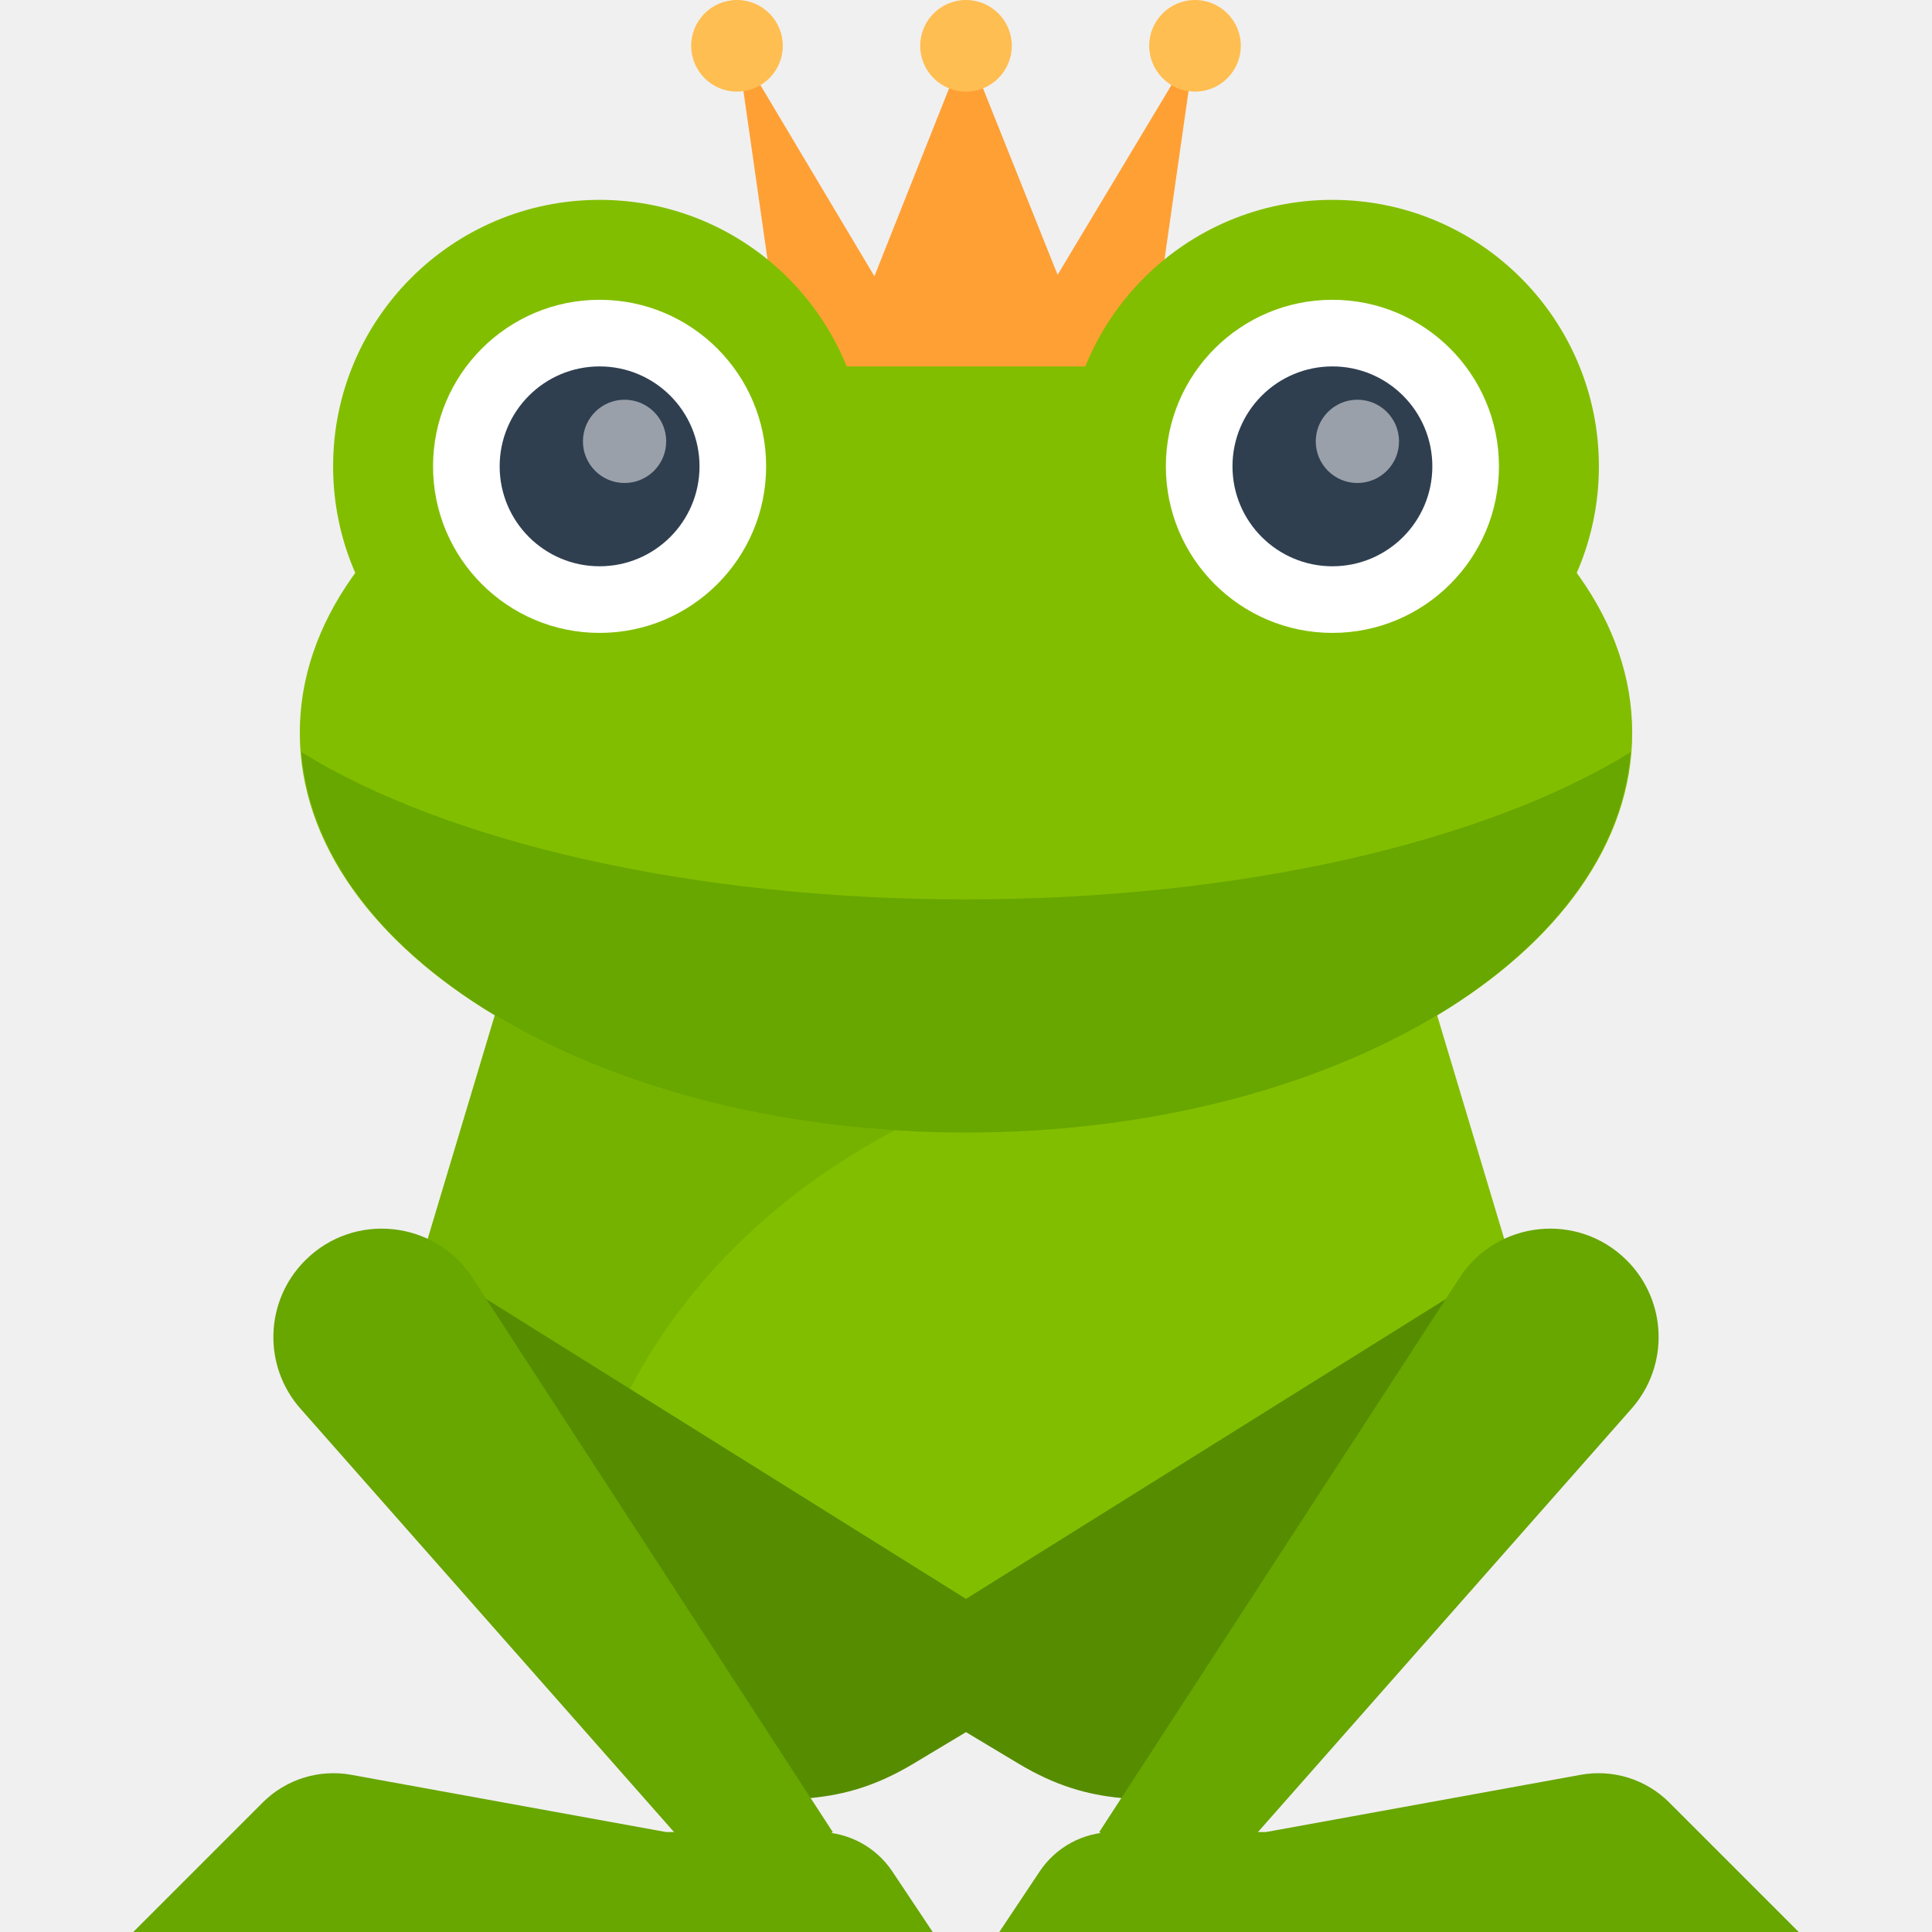
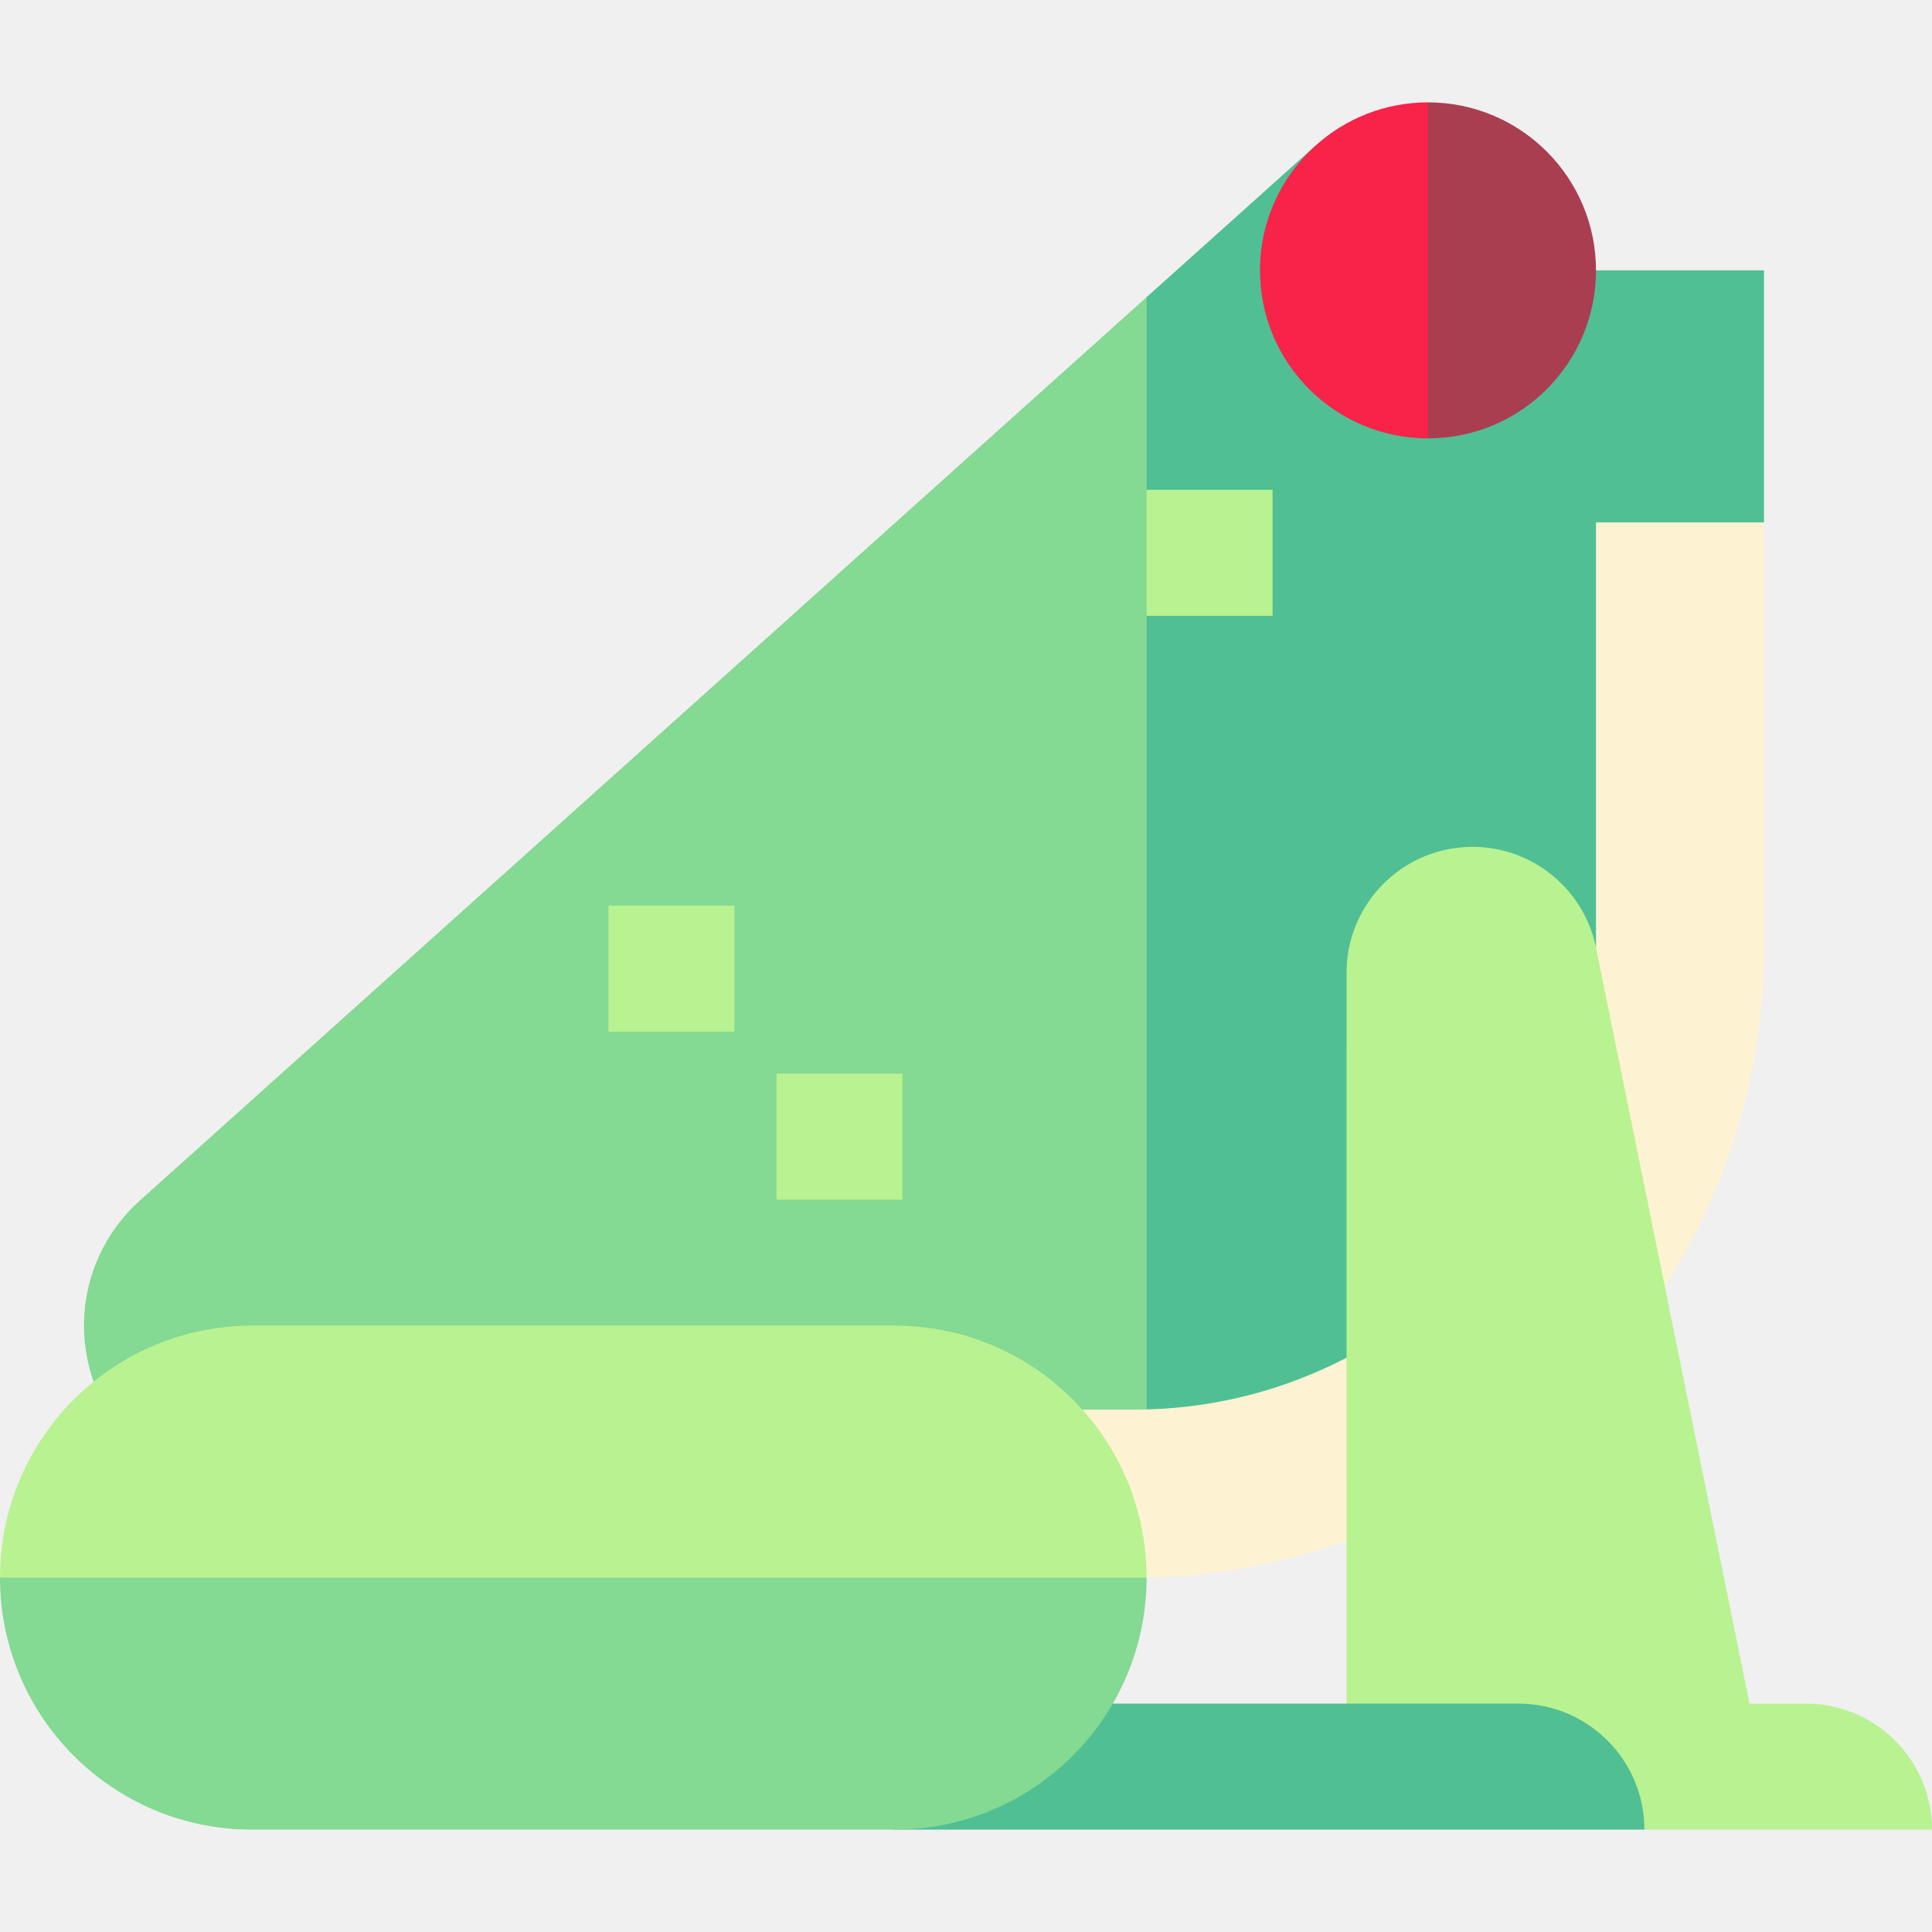
<svg xmlns="http://www.w3.org/2000/svg" version="1.1" id="Layer_1" x="0px" y="0px" viewBox="0 0 512 512" style="enable-background:new 0 0 512 512;" xml:space="preserve">
-   <polygon style="fill:#82BE00;" points="406.069,353.103 256,441.379 105.931,353.103 132.414,264.828 379.586,264.828 " />
-   <path style="fill:#75B200;" d="M106.072,352.631c0.147,0.269,0.302,0.549,0.452,0.821l53,31.177  C186.483,313.379,256,291.31,256,291.31l-66.207-26.483h-57.379L106.072,352.631z" />
-   <ellipse style="fill:#82BE00;" cx="256" cy="194.207" rx="176.552" ry="105.931" />
-   <path style="fill:#68A600;" d="M256,238.345c-73.422,0-138.108-15.489-176.12-39.011c4.488,56.107,81.498,100.804,176.12,100.804  s171.633-44.697,176.12-100.804C394.108,222.856,329.422,238.345,256,238.345z" />
-   <path style="fill:#568C00;" d="M114.759,335.448c0,0-42.658,26.268-35.31,35.31L185.379,476.69c23.105,0,36.948,2.548,56.761-9.34  L256,459.034v-35.31L114.759,335.448z" />
+   <path style="fill:#84D993;" d="M303.861,78.753L37.064,318.158c-9.082,8.147-14.803,19.979-14.803,33.146  c0,5.211,0.9,10.209,2.544,14.855c11.925,4.484,48.656,16.728,123.229,38.989c86.817,0,161.962-3.325,162.504-3.339l57.878-201.461  L303.861,78.753z" />
+   <path style="fill:#50BF94;" d="M325.009,144.696L303.861,163.2v226.365c19.061-0.513,33.542-5.299,52.989-11.13  c115.081-34.504,92.82-222.609,92.82-222.609l17.809-17.391V71.652h-44.522C396.243,62.33,372.87,51.2,348.445,38.749  l-44.584,40.004v51.055L325.009,144.696z" />
  <g>
-     <path style="fill:#68A600;" d="M176.552,485.517L93.1,470.344c-8.55-1.555-17.319,1.185-23.464,7.329L35.31,512h211.862   l-10.698-16.046c-4.346-6.52-11.665-10.436-19.5-10.436H176.552z" />
-     <path style="fill:#68A600;" d="M220.69,485.517l-95.458-146.859c-9.941-15.294-31.443-17.549-44.341-4.651l-0.039,0.039   c-10.712,10.712-11.25,27.908-1.226,39.268l114.581,129.858L220.69,485.517z" />
+     <path style="fill:#FDF3D3;" d="M422.957,251.13l-37.843,90.574l56.058-0.899c16.638-25.945,26.307-56.735,26.307-89.675V138.435   h-44.522V251.13z" />
+     <path style="fill:#FDF3D3;" d="M300.522,373.565H200.348c0,19.339,34.504,44.479,103.512,44.479   c0.038-0.001,0.076-0.001,0.112-0.002c18.503-0.38,36.29-3.809,52.88-9.803l38.279-30.918l-38.281-17.507   c-15.944,8.297-33.929,13.192-52.989,13.705C302.751,373.547,301.638,373.565,300.522,373.565z" />
  </g>
-   <path style="fill:#568C00;" d="M397.241,335.448c0,0,42.658,26.268,35.31,35.31L326.621,476.69c-23.105,0-36.948,2.548-56.761-9.34  L256,459.034v-35.31L397.241,335.448z" />
+   <path style="fill:#B9F291;" d="M478.609,451.478H463.65l-22.48-110.673l-18.214-89.675c-3.373-16.6-18.844-28.267-36.058-26.537  c-17.213,1.731-30.053,16.246-30.052,33.184l0.004,102.036l0.002,48.426l0.001,43.238c0,0,29.372,13.774,78.926,33.391H512  C512,466.429,497.051,451.478,478.609,451.478z" />
+   <path style="fill:#50BF94;" d="M402.389,451.478h-190.91c5.565,11.548,14.122,21.914,25.6,33.391H435.78  C435.78,466.429,420.829,451.478,402.389,451.478z" />
+   <path style="fill:#B9F291;" d="M303.861,418.087c-0.012-17.134-6.448-32.717-17.017-44.522  c-12.228-13.659-29.989-22.261-49.765-22.261H66.783c-15.902,0-30.502,5.573-41.977,14.855c-1.829,1.478-3.586,3.042-5.248,4.704  C7.477,382.954,0,399.649,0,418.087l146.922,50.504L303.861,418.087z" />
+   <path style="fill:#84D993;" d="M294.905,451.478c5.685-9.825,8.956-21.222,8.956-33.391H0c0,36.886,29.897,66.783,66.783,66.783  h170.296C261.794,484.87,283.357,471.435,294.905,451.478z" />
  <g>
-     <path style="fill:#68A600;" d="M335.448,485.517l83.452-15.174c8.549-1.555,17.319,1.185,23.464,7.329L476.69,512H264.828   l10.698-16.046c4.346-6.52,11.665-10.436,19.5-10.436H335.448z" />
-     <path style="fill:#68A600;" d="M291.31,485.517l95.458-146.859c9.941-15.294,31.443-17.549,44.341-4.651l0.039,0.039   c10.712,10.712,11.25,27.908,1.226,39.268L317.793,503.172L291.31,485.517z" />
+     <rect x="303.861" y="129.803" style="fill:#B9F291;" width="33.391" height="33.391" />
+     <rect x="161.247" y="239.994" style="fill:#B9F291;" width="33.391" height="33.391" />
+     <rect x="205.768" y="284.516" style="fill:#B9F291;" width="33.391" height="33.391" />
  </g>
-   <polygon style="fill:#FFA035;" points="304.552,97.103 207.448,97.103 195.31,12.138 231.724,73.207 256,12.138 280.276,72.828   316.69,12.138 " />
-   <g>
-     <circle style="fill:#FFBE51;" cx="256" cy="12.138" r="12.138" />
-     <circle style="fill:#FFBE51;" cx="195.31" cy="12.138" r="12.138" />
-     <circle style="fill:#FFBE51;" cx="316.69" cy="12.138" r="12.138" />
-   </g>
-   <circle style="fill:#82BE00;" cx="158.897" cy="123.586" r="70.621" />
-   <circle style="fill:#FFFFFF;" cx="158.897" cy="123.586" r="44.138" />
-   <circle style="fill:#2F3F50;" cx="158.897" cy="123.586" r="26.483" />
-   <circle style="fill:#99A0A9;" cx="165.517" cy="116.966" r="11.034" />
-   <circle style="fill:#82BE00;" cx="353.103" cy="123.586" r="70.621" />
-   <circle style="fill:#FFFFFF;" cx="353.103" cy="123.586" r="44.138" />
-   <circle style="fill:#2F3F50;" cx="353.103" cy="123.586" r="26.483" />
-   <circle style="fill:#99A0A9;" cx="359.724" cy="116.966" r="11.034" />
+   <path style="fill:#AA3E51;" d="M378.435,116.174c24.587,0,44.522-19.935,44.522-44.522S403.022,27.13,378.435,27.13l-28.939,48.557  L378.435,116.174z" />
+   <path style="fill:#F72349;" d="M333.913,71.652c0,24.587,19.935,44.522,44.522,44.522V27.13c-11.421,0-21.835,4.305-29.716,11.376  c-0.039,0.036-0.08,0.069-0.119,0.105c-0.051,0.046-0.103,0.091-0.155,0.139C339.516,46.893,333.913,58.617,333.913,71.652z" />
  <g>
</g>
  <g>
</g>
  <g>
</g>
  <g>
</g>
  <g>
</g>
  <g>
</g>
  <g>
</g>
  <g>
</g>
  <g>
</g>
  <g>
</g>
  <g>
</g>
  <g>
</g>
  <g>
</g>
  <g>
</g>
  <g>
</g>
</svg>
